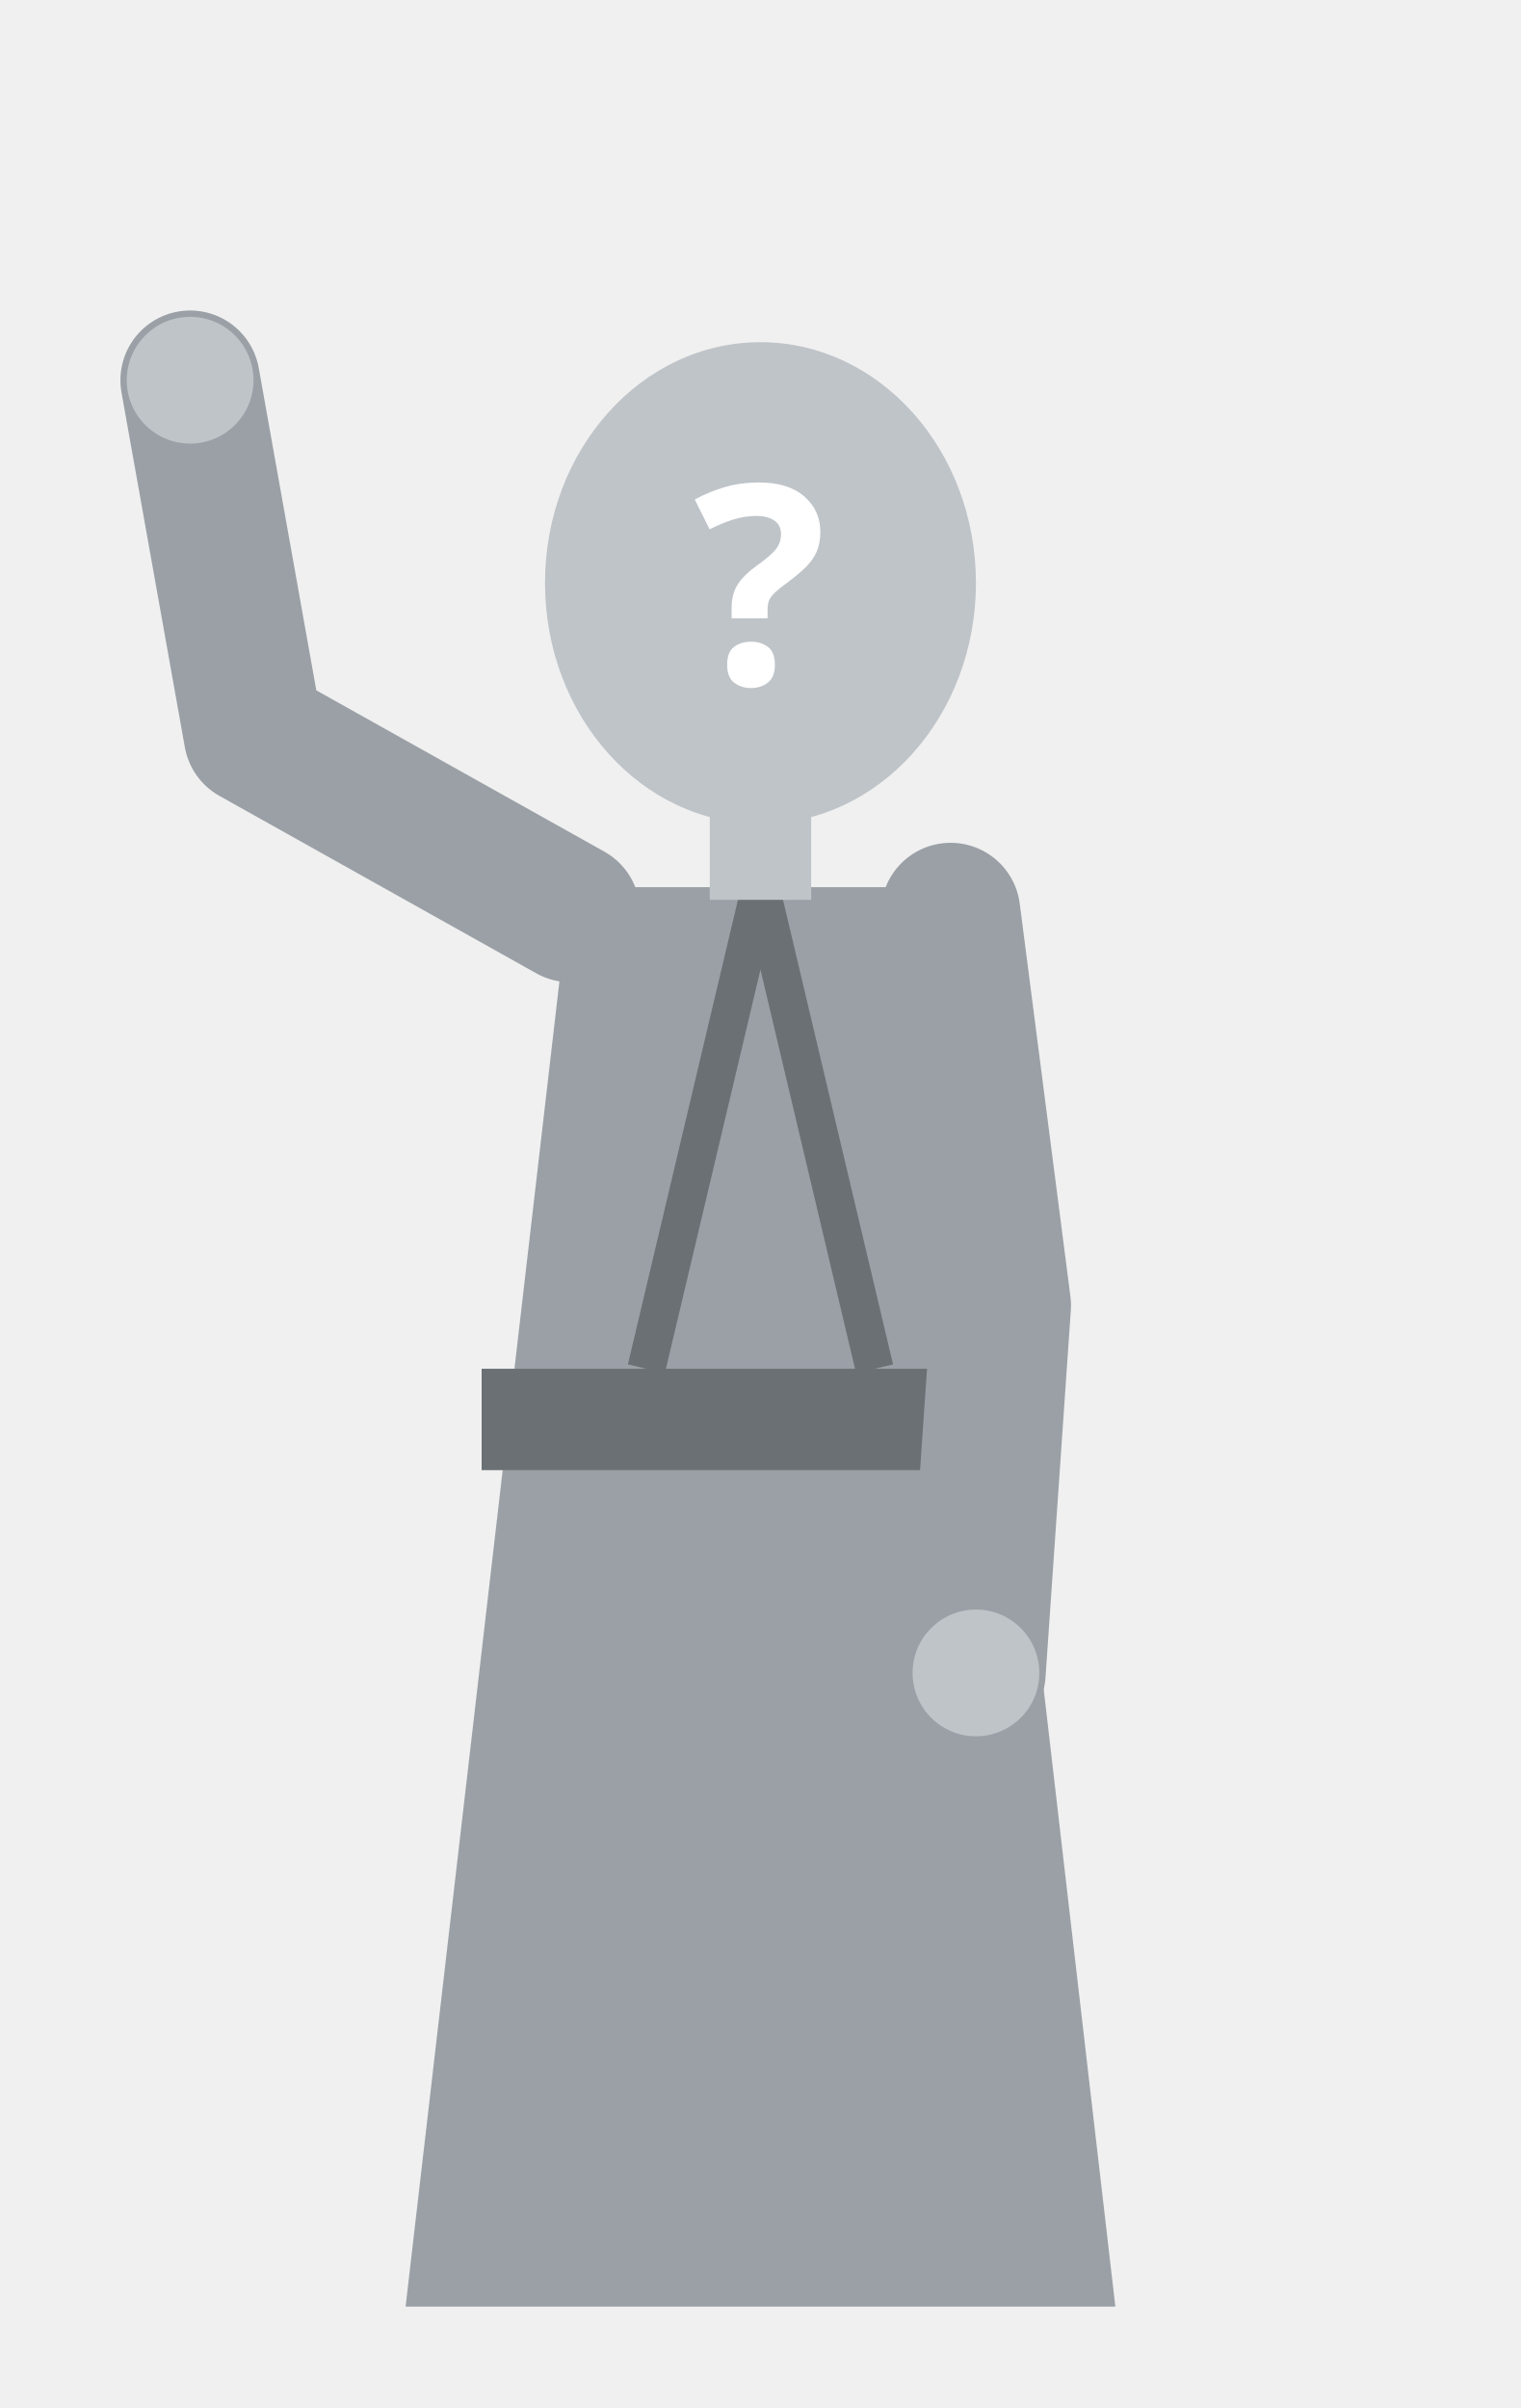
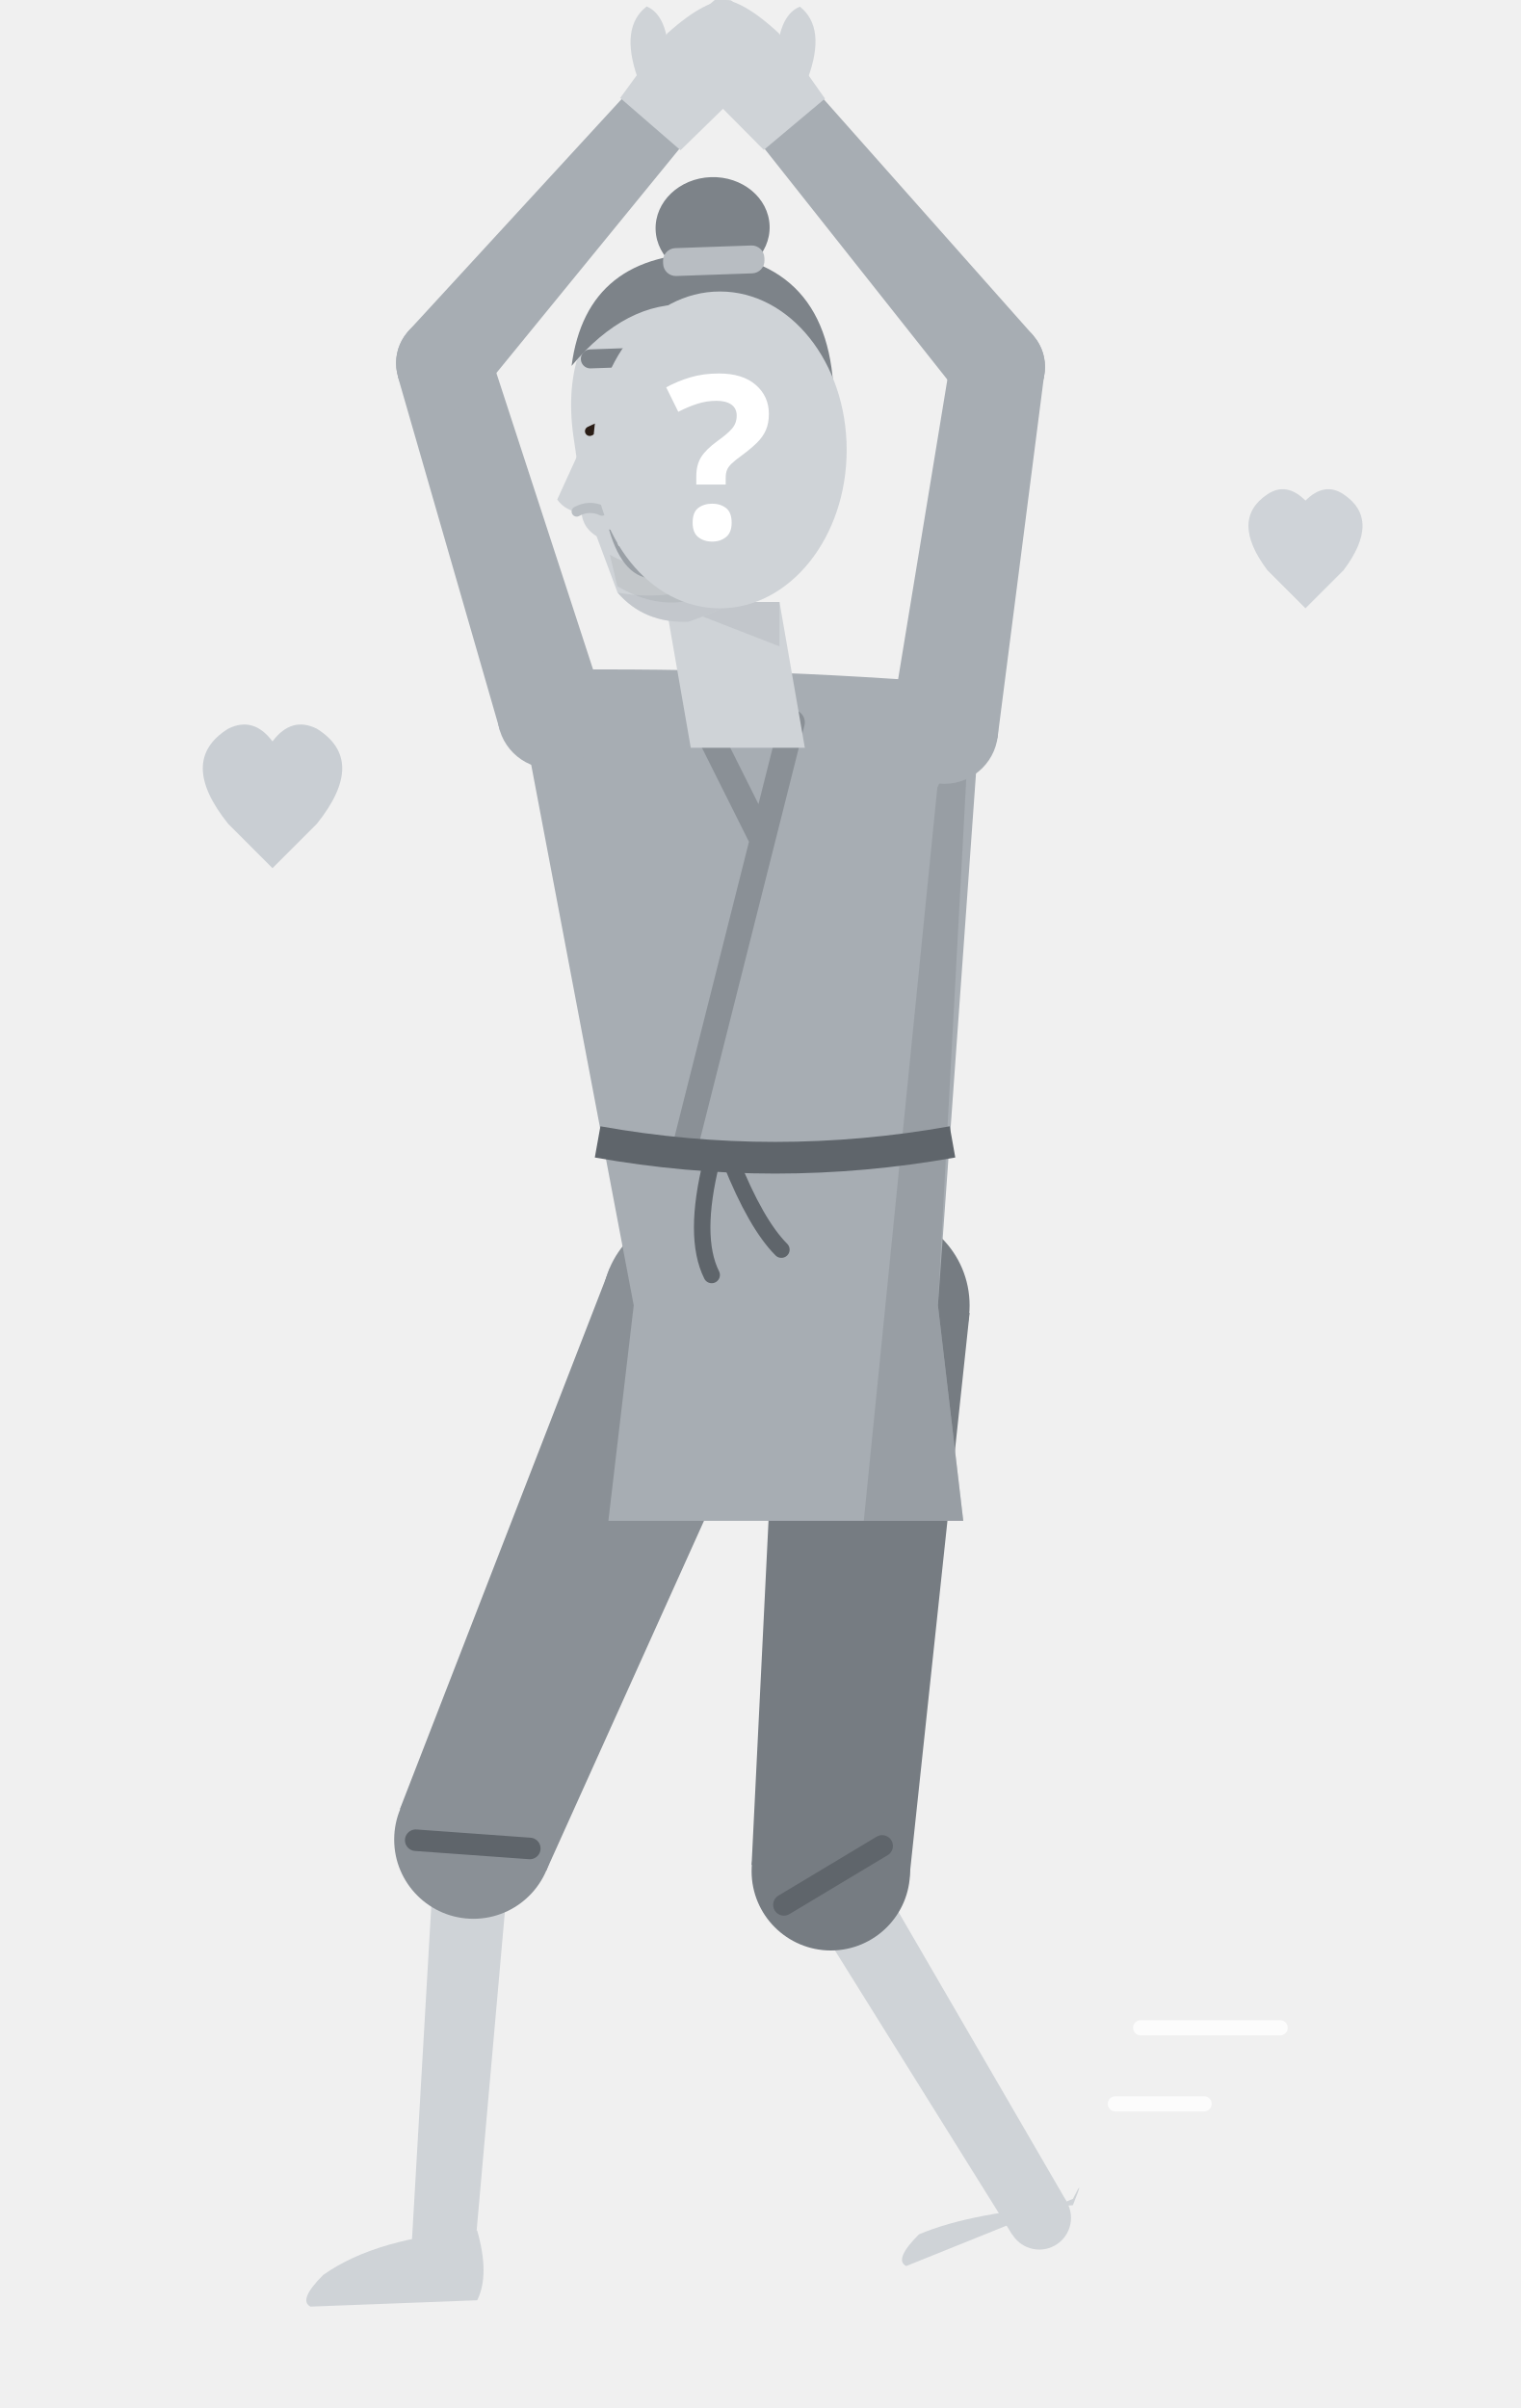
<svg xmlns="http://www.w3.org/2000/svg" width="240" height="380" viewBox="0 -20 240 380">
-   <path d="M90 120 L150 120 L176 344 L64 344 Z" fill="#9aa0a6" />
-   <path d="M120 120 L102 196 M120 120 L138 196" stroke="#6b7075" stroke-width="6" fill="none" />
-   <rect x="76" y="196" width="88" height="16" fill="#6b7075" />
-   <rect x="112" y="100" width="16" height="22" fill="#bfc4c9" />
-   <ellipse cx="120" cy="72" rx="34" ry="38" fill="#bfc4c9" />
-   <text x="120" y="88" font-size="44" font-family="sans-serif" font-weight="bold" fill="#fff" text-anchor="middle">?</text>
-   <polyline points="90,124 40,96 30,40" fill="none" stroke="#9aa0a6" stroke-width="22" stroke-linecap="round" stroke-linejoin="round" />
-   <circle cx="30" cy="40" r="10" fill="#bfc4c9" />
-   <polyline points="150,124 158,186 154,244" fill="none" stroke="#9aa0a6" stroke-width="22" stroke-linecap="round" stroke-linejoin="round" />
-   <circle cx="154" cy="244" r="10" fill="#bfc4c9" />
+   <path d="M126.7 279.7 L159.7 332.6 L168.3 327.4 L137 273.5 Z" fill="#cfd3d7" />
+   <circle cx="131.8" cy="276.6" r="6" fill="#cfd3d7" />
+   <circle cx="164" cy="330" r="5" fill="#cfd3d7" />
+   <path d="M169.3 328 Q153.5 329 145 332.6 Q141 336.6 143 337.6 L169.3 327 Q171.3 323 169.3 328 Z" fill="#cfd3d7" />
+   <path d="M68.6 271.4 L65 333.6 L75 334.4 L80.5 272.3 Z" fill="#cfd3d7" />
+   <circle cx="74.6" cy="271.8" r="6" fill="#cfd3d7" />
+   <circle cx="70" cy="334" r="5" fill="#cfd3d7" />
+   <path d="M75.3 332 Q59.5 333 51 339 Q47 343 49 344 L75.3 343 Q77.3 339 75.3 332 Z" fill="#cfd3d7" />
+   <path d="M100 182 L148 182 L146 208 L102 208 Z" fill="#8a9096" />
+   <path d="M123 184.8 L118.6 274.3 L143.5 276.3 L153 187.2 Z" fill="#767c82" />
+   <circle cx="138" cy="186" r="15" fill="#767c82" />
+   <circle cx="131.1" cy="275.3" r="12.5" fill="#767c82" />
+   <path d="M123.7 280.6 L139.2 271.3" stroke="#5f656b" stroke-width="3.4" stroke-linecap="round" />
+   <path d="M96.2 180.2 L63.1 265.5 L86.2 275.2 L123.8 191.8 Z" fill="#8a9096" />
+   <circle cx="110" cy="186" r="15" fill="#8a9096" />
+   <circle cx="74.7" cy="270.3" r="12.5" fill="#8a9096" />
+   <path d="M65.6 270.4 L83.6 271.7" stroke="#5f656b" stroke-width="3.4" stroke-linecap="round" />
+   <path d="M81 85.8 Q118 85 155 88.2 L148 186 L152 220 L96 220 L100 186 Z" fill="#a7adb3" />
+   <path d="M147.9 104.3 L153 93.2 L148 186 L152 220 L136.3 220 Z" fill="#8a9096" opacity=".5" />
+   <path d="M125 94 L108.3 160.2 M111 94 L120 112" stroke="#8a9096" stroke-width="4" fill="none" stroke-linecap="round" />
+   <path d="M94.3 160.2 Q122.3 165.2 150.3 160.2" stroke="#5f656b" stroke-width="5" fill="none" />
+   <path d="M112.3 163.2 q-3 12 0 18 M115.3 163.2 q4 10 8 14" stroke="#5f656b" stroke-width="2.6" fill="none" stroke-linecap="round" />
+   <path d="M109 98 L105 75 L123 75 L127 98 Z" fill="#cfd3d7" />
+   <path d="M105 75 L123 75 L123 82 Z" fill="#b9bec3" opacity=".6" />
+   <g transform="translate(111.6 49) rotate(-2) scale(-1 1)">
+     <path d="M-19 -6 Q-20 10 -12 20 Q-6 26 4 29 Q11 29 15 24 L18 15 Q21 13 20 9 L21 0 Q23 -16 12 -24 Q2 -29 -10 -26 Q-19 -20 -19 -6 Z" fill="#cfd3d7" />
+     <path d="M-12 20 Q-6 26 4 29 Q11 29 15 24 Q6 26 -2 22 Q-8 19 -12 14 Z" fill="#b9bec3" opacity=".55" />
+     <ellipse cx="-14" cy="3" rx="4.5" ry="7.5" fill="#cfd3d7" />
+     <path d="M-15 0 q-2 4 0 7" stroke="#b9bec3" stroke-width="1.6" fill="none" />
+     <path d="M18 -3 L24 9 Q22 12 17 11 Z" fill="#cfd3d7" />
+     <path d="M17 11 q2 -1 4 0" stroke="#b9bec3" stroke-width="1.6" fill="none" stroke-linecap="round" />
+     <path d="M14 -4 Q15 4 15 8" stroke="#b9bec3" stroke-width="1.4" fill="none" opacity=".7" />
+     <path d="M-6 20 Q4 30 15 23 L16 18 Q6 24 -4 16 Z" fill="#7d8389" opacity=".16" />
+     <path d="M-5.6 0 Q-1 -4 3.6 -1 Q-1 2.5 -5.6 0 Z" fill="#fbf6ee" />
+     <ellipse cx="-0.2" cy="-.6" rx="2.4" ry="2.6" fill="#2a1d16" />
+     <path d="M-6.1 -.4 Q-1 -4.6 4.1 -1.6" stroke="#2a1d16" stroke-width="1.5" fill="none" stroke-linecap="round" />
+     <path d="M6 0 Q12 -4 18 -1 Q12 2.5 6 0 Z" fill="#fbf6ee" />
+     <ellipse cx="13.4" cy="-.6" rx="2.4" ry="2.6" fill="#2a1d16" />
+     <path d="M5.5 -.4 Q12 -4.6 18.5 -1.6" stroke="#2a1d16" stroke-width="1.5" fill="none" stroke-linecap="round" />
+     <path d="M-8 -12 L4 -13" stroke="#7d8389" stroke-width="3" stroke-linecap="round" />
+     <path d="M7 -13 L18 -13" stroke="#7d8389" stroke-width="3" stroke-linecap="round" />
+     <path d="M5 15 Q11 15 16 14 Q14 22 9 22 Q5 21 5 15 Z" fill="#9aa0a6" />
+     <path d="M6 15.5 L15 14.6 L14.6 16.6 L6.4 17 Z" fill="#fff" />
+     <path d="M-20 -2 Q-22 -26 -2 -29 Q18 -30 21 -12 Q12 -22 2 -21 L3 -16 L-4 -20 Q-10 -16 -12 -6 L-14 4 Q-20 6 -20 -2 Z" fill="#7d8389" />
+     <ellipse cx="-2" cy="-33" rx="9" ry="8" fill="#7d8389" />
+     <rect x="-10" y="-30" width="16" height="4.4" rx="2" fill="#b8bdc2" />
+   </g>
+   <path d="M157.4 96.5 L164.8 38.9 L150 36.8 L140.6 94 Z" fill="#a7adb3" />
+   <circle cx="149" cy="95.2" r="8.5" fill="#a7adb3" />
+   <circle cx="157.4" cy="37.9" r="7.5" fill="#a7adb3" />
+   <path d="M163.1 33 L128.6 -5.9 L119.4 1.9 L151.7 42.7 Z" fill="#a7adb3" />
+   <circle cx="157.4" cy="37.9" r="7.5" fill="#a7adb3" />
+   <circle cx="124" cy="-2" r="6" fill="#a7adb3" />
+   <g transform="translate(124 -2) rotate(-130) scale(1.05 -1.05)">
+     <path d="M-2 -6 L10 -7 Q18 -6 20 -3 L20 3 Q18 6 10 7 L-2 6 Z" fill="#cfd3d7" />
+     <path d="M2 -6 Q6 -13 11 -12 Q12 -9 8 -5 Z" fill="#cfd3d7" />
+   </g>
+   <path d="M95.1 90.3 L77.1 35.1 L62.8 39.5 L78.9 95.3 Z" fill="#a7adb3" />
+   <circle cx="87" cy="92.8" r="8.5" fill="#a7adb3" />
+   <circle cx="70" cy="37.3" r="7.5" fill="#a7adb3" />
+   <path d="M75.6 42.2 L108.5 1.9 L99.5 -5.9 L64.3 32.4 Z" fill="#a7adb3" />
+   <circle cx="70" cy="37.3" r="7.5" fill="#a7adb3" />
+   <circle cx="104" cy="-2" r="6" fill="#a7adb3" />
+   <g transform="translate(104 -2) rotate(-49.1) scale(1.05 1.05)">
+     <path d="M-2 -6 L10 -7 Q18 -6 20 -3 L20 3 Q18 6 10 7 L-2 6 Z" fill="#cfd3d7" />
+     <path d="M2 -6 Q6 -13 11 -12 Q12 -9 8 -5 Z" fill="#cfd3d7" />
+   </g>
+   <path d="M36 110 q-8 -10 0 -15 q4 -2 7 2 q3 -4 7 -2 q8 5 0 15 l-7 7 z" fill="#c9ced3" />
+   <path d="M200 70 q-6 -8 0 -12 q3 -2 6 1 q3 -3 6 -1 q6 4 0 12 l-6 6 z" fill="#c9ced3" opacity=".85" />
+   <path d="M180 300 h22" stroke="#ffffff" stroke-width="2.4" stroke-linecap="round" opacity=".8" />
+   <path d="M176 312 h14" stroke="#ffffff" stroke-width="2.4" stroke-linecap="round" opacity=".8" />
+   <g transform="translate(111.6 49) rotate(0)">
+     <ellipse cx="2" cy="2" rx="20" ry="25" fill="#cfd3d7" />
+     <text x="2" y="16" font-size="36" font-family="sans-serif" font-weight="bold" fill="#fff" text-anchor="middle">?</text>
+   </g>
</svg>
